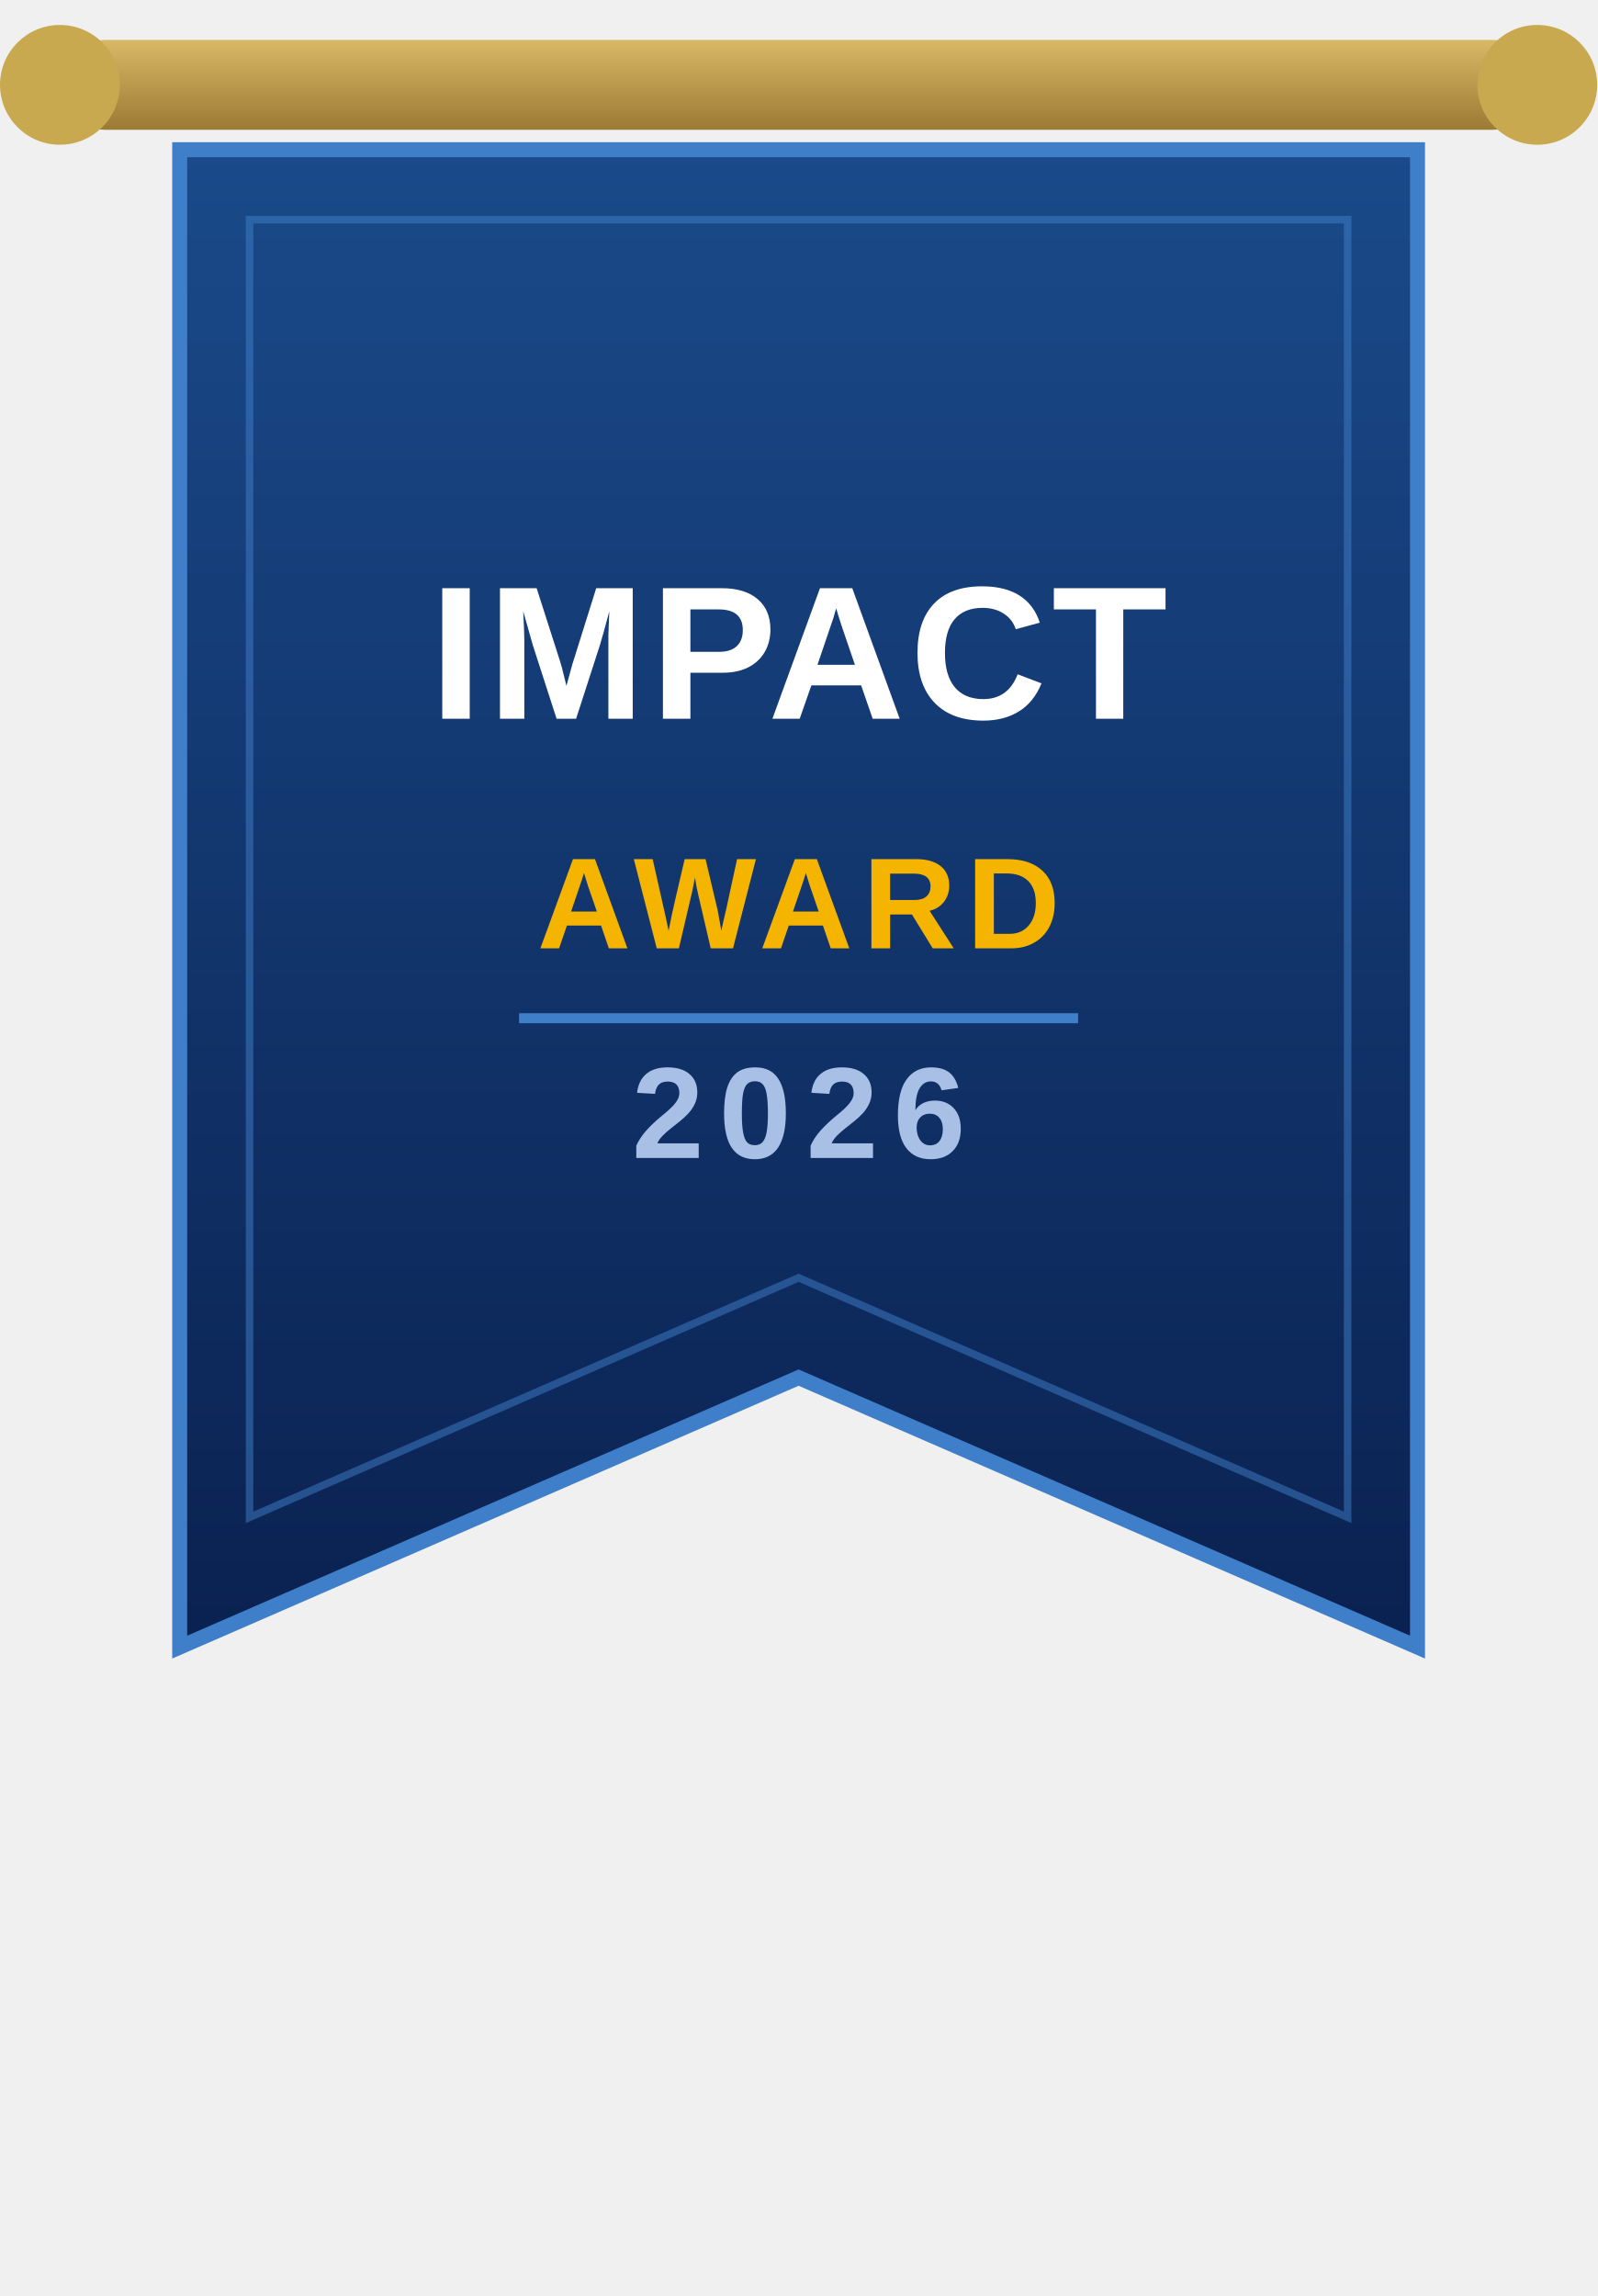
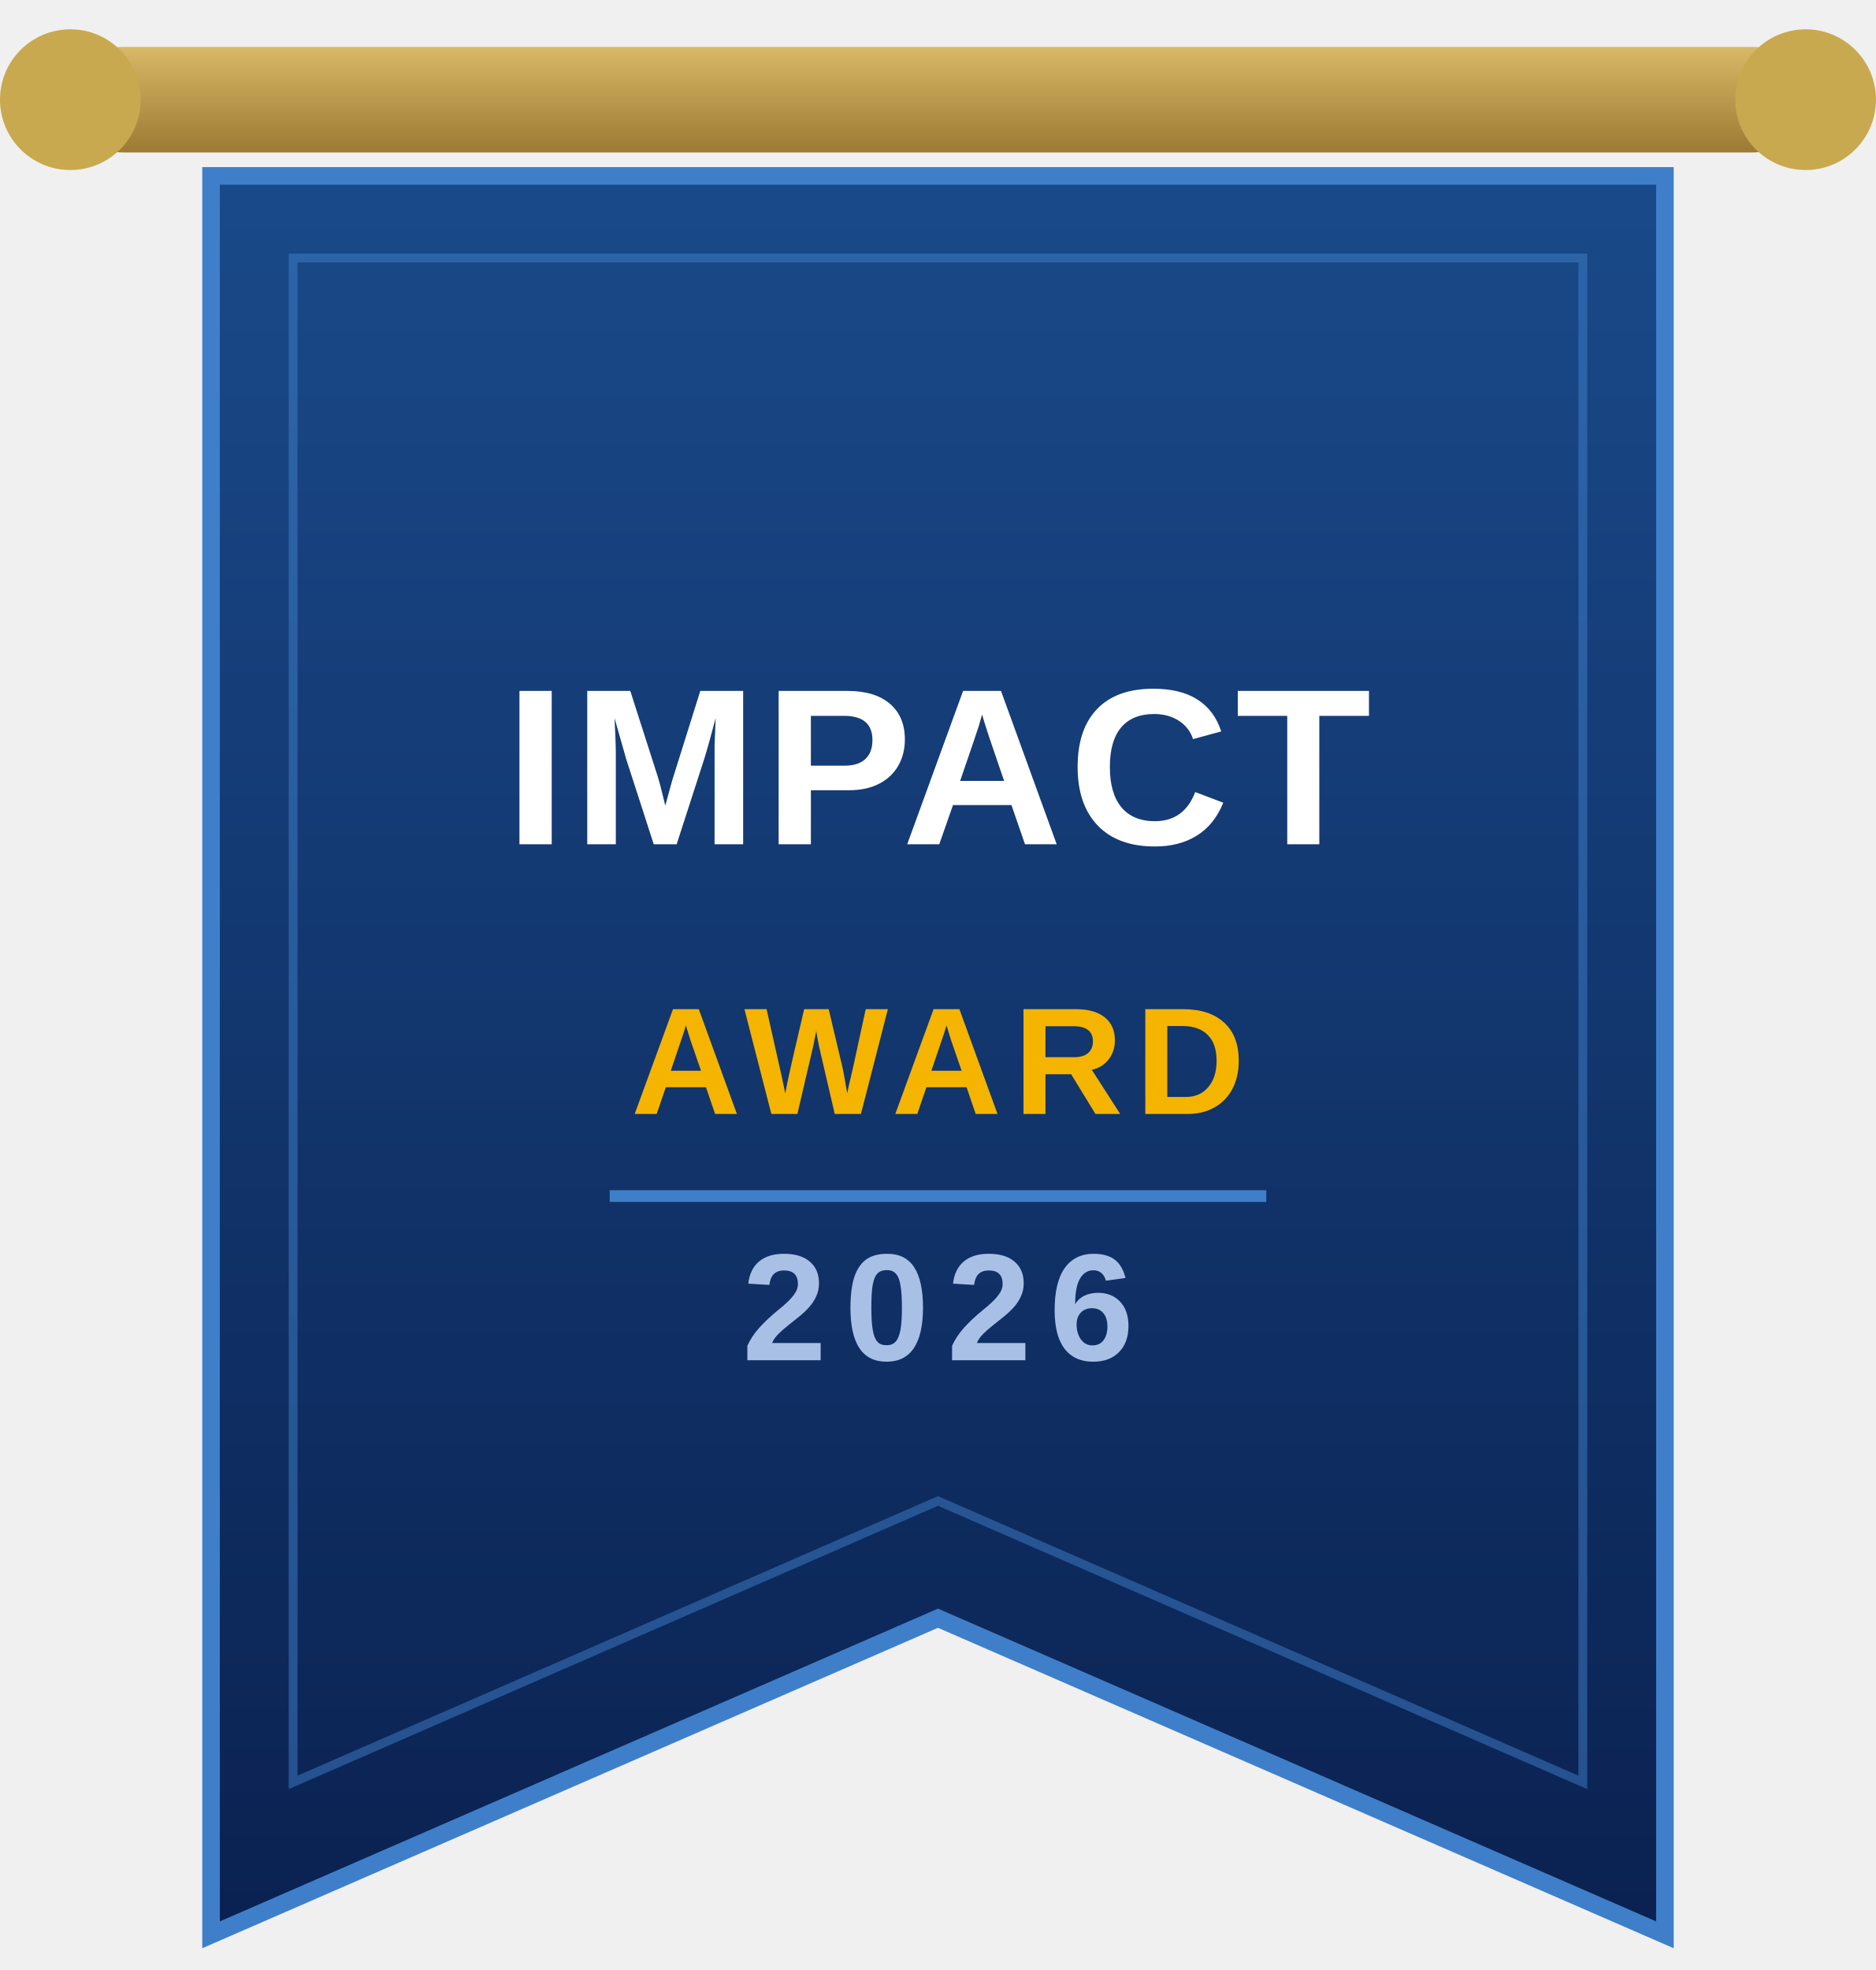
- <svg xmlns="http://www.w3.org/2000/svg" viewBox="0 0 160 230" width="160" height="230" font-family="Arial, Helvetica, sans-serif">
+ <svg xmlns="http://www.w3.org/2000/svg" width="160" height="168" viewBox="0 0 160 168" font-family="Arial, Helvetica, sans-serif">
  <defs>
    <linearGradient id="bannerImpact2026" x1="0" y1="0" x2="0" y2="1">
      <stop offset="0%" stop-color="#1a4a8a" />
      <stop offset="100%" stop-color="#0a2150" />
    </linearGradient>
    <linearGradient id="rodImpact2026" x1="0" y1="0" x2="0" y2="1">
      <stop offset="0%" stop-color="#d9b866" />
      <stop offset="100%" stop-color="#9c7a34" />
    </linearGradient>
  </defs>
  <rect x="6" y="4" width="148" height="9" rx="4.5" fill="url(#rodImpact2026)" />
  <circle cx="6" cy="8.5" r="6" fill="#c9a94f" />
  <circle cx="154" cy="8.5" r="6" fill="#c9a94f" />
  <path d="M18,15 H142 V165 L80,138 L18,165 Z" fill="url(#bannerImpact2026)" stroke="#3f7fc9" stroke-width="1.5" />
  <path d="M25,22 H135 V152 L80,128 L25,152 Z" fill="none" stroke="#3f7fc9" stroke-width="0.75" opacity="0.5" />
  <text x="80" y="72" text-anchor="middle" fill="#ffffff" font-size="19" font-weight="800" letter-spacing="0.5">IMPACT</text>
  <text x="80" y="95" text-anchor="middle" fill="#f4b400" font-size="13" font-weight="700" letter-spacing="1">AWARD</text>
  <line x1="52" y1="102" x2="108" y2="102" stroke="#3f7fc9" stroke-width="1" />
  <text x="80" y="116" text-anchor="middle" fill="#a9c0e6" font-size="13" font-weight="700" letter-spacing="1.5">2026</text>
</svg>
